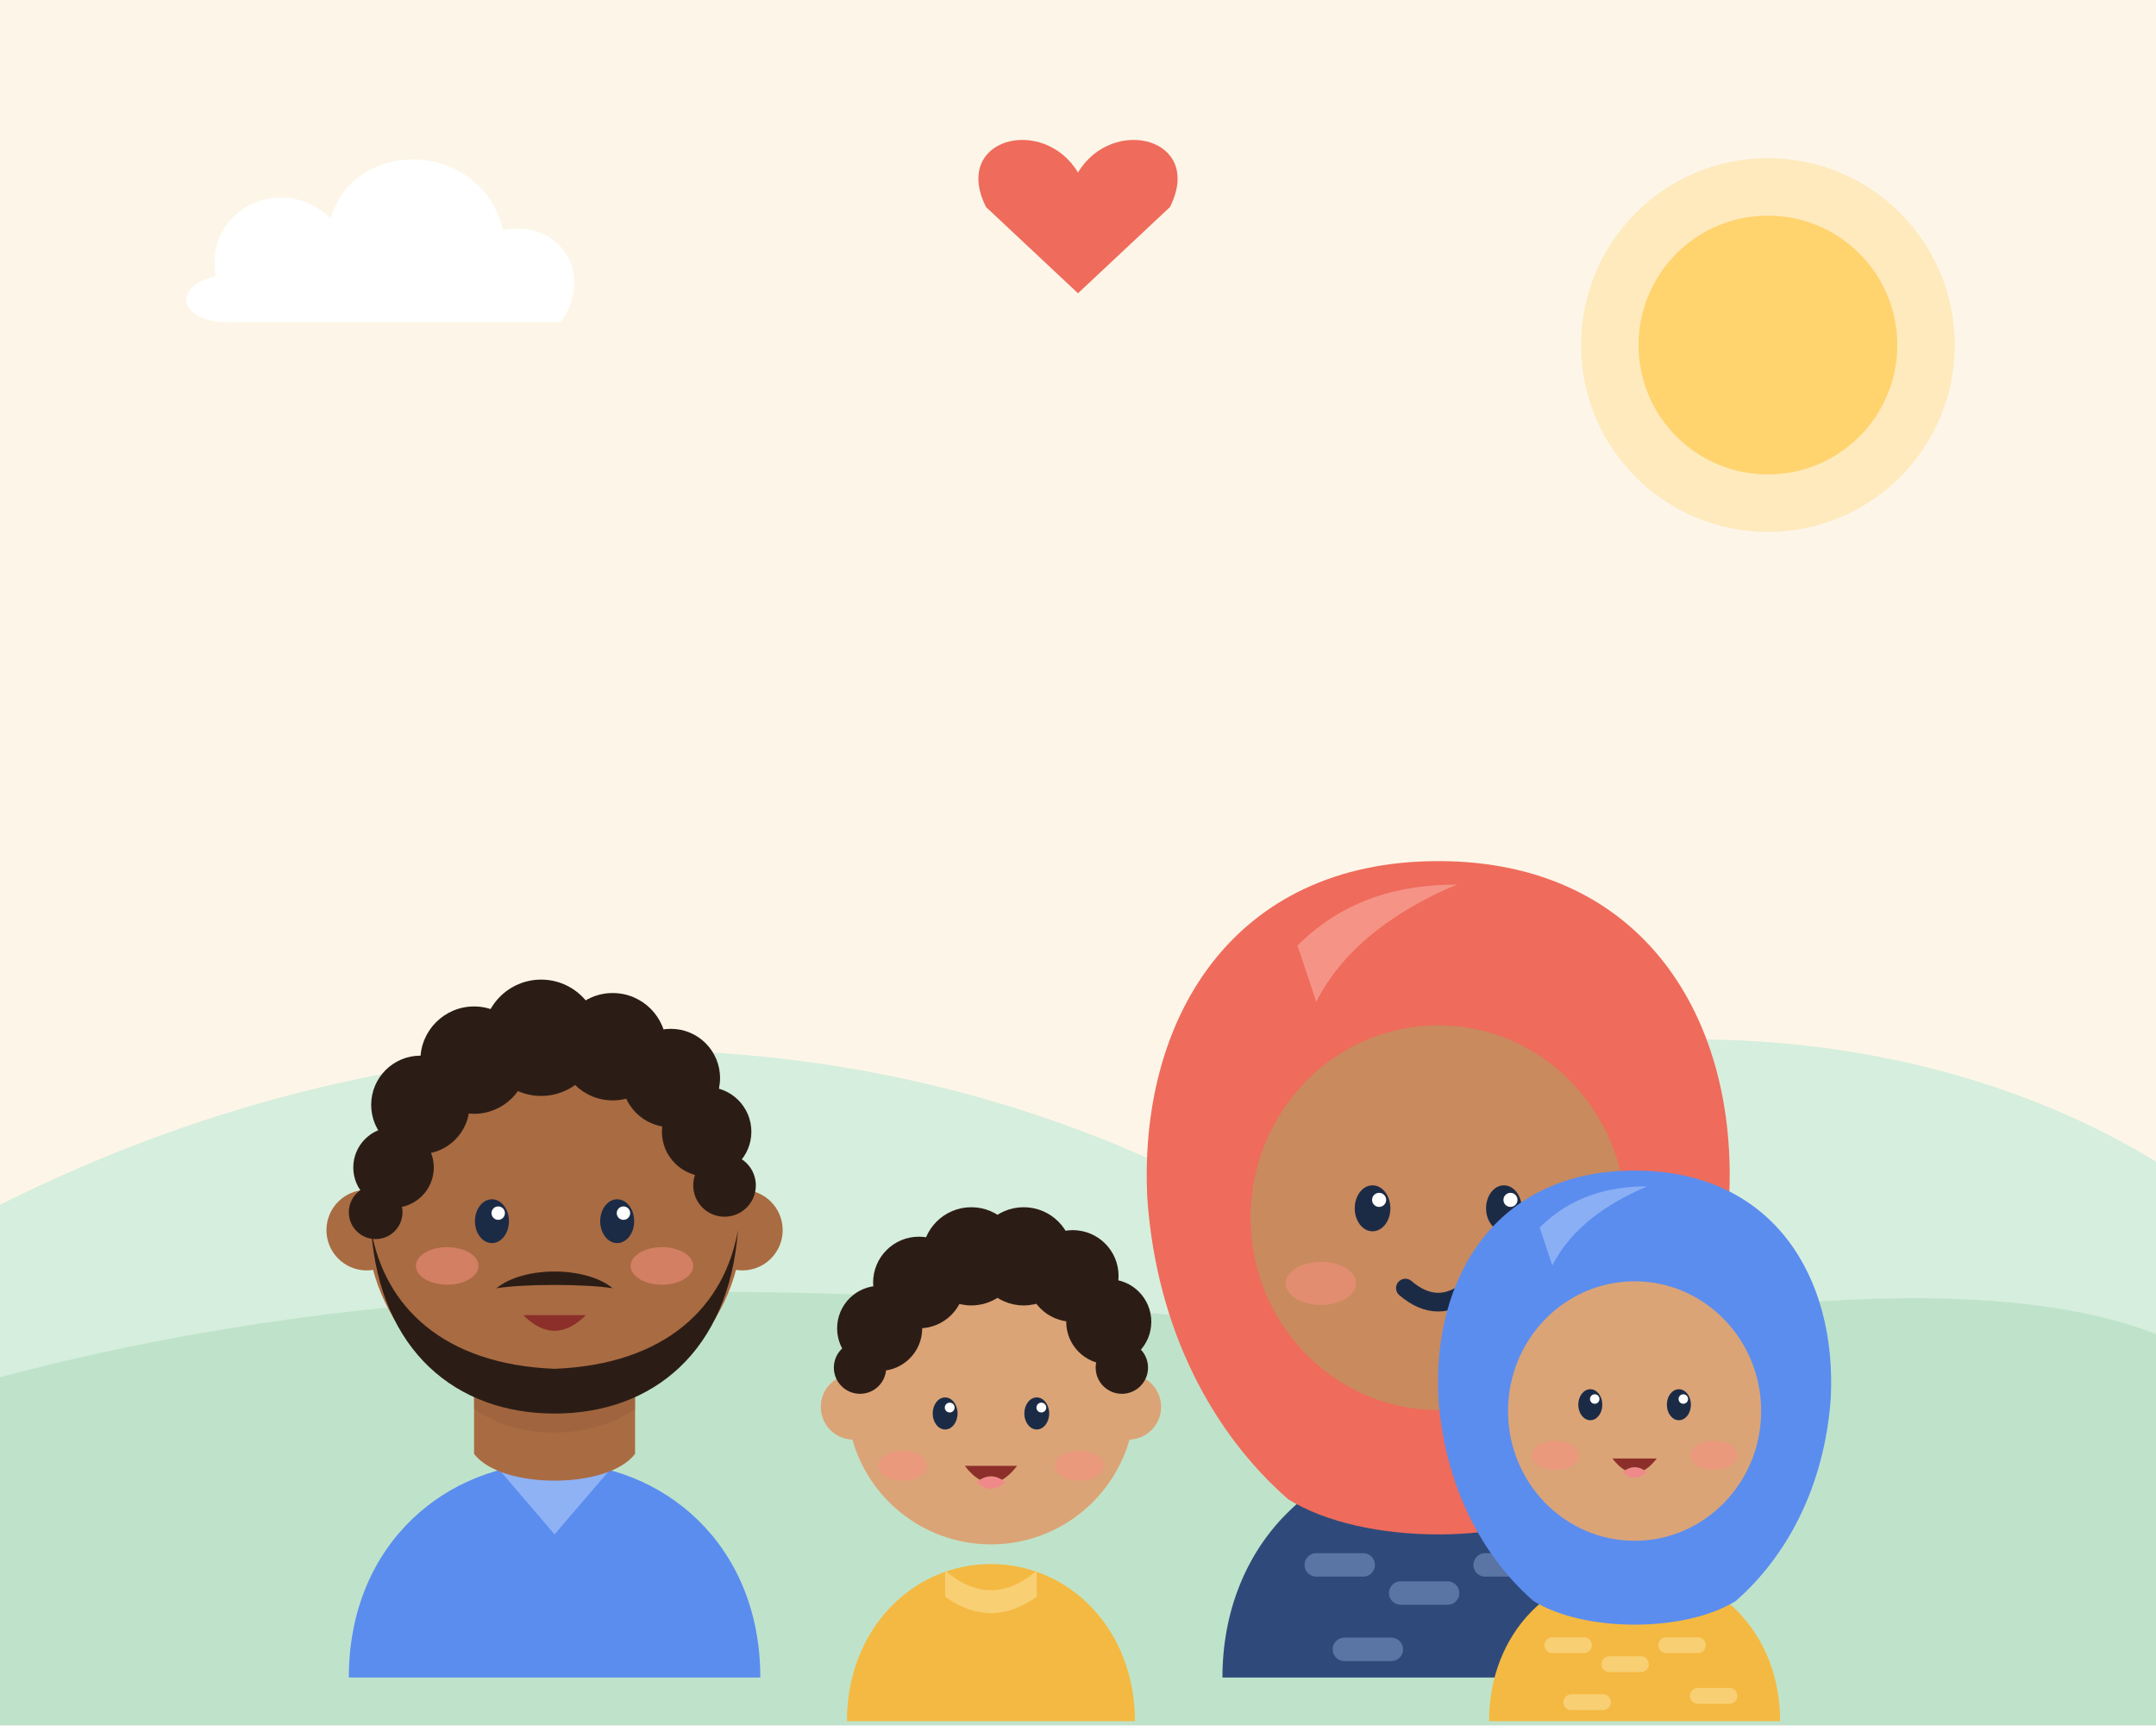
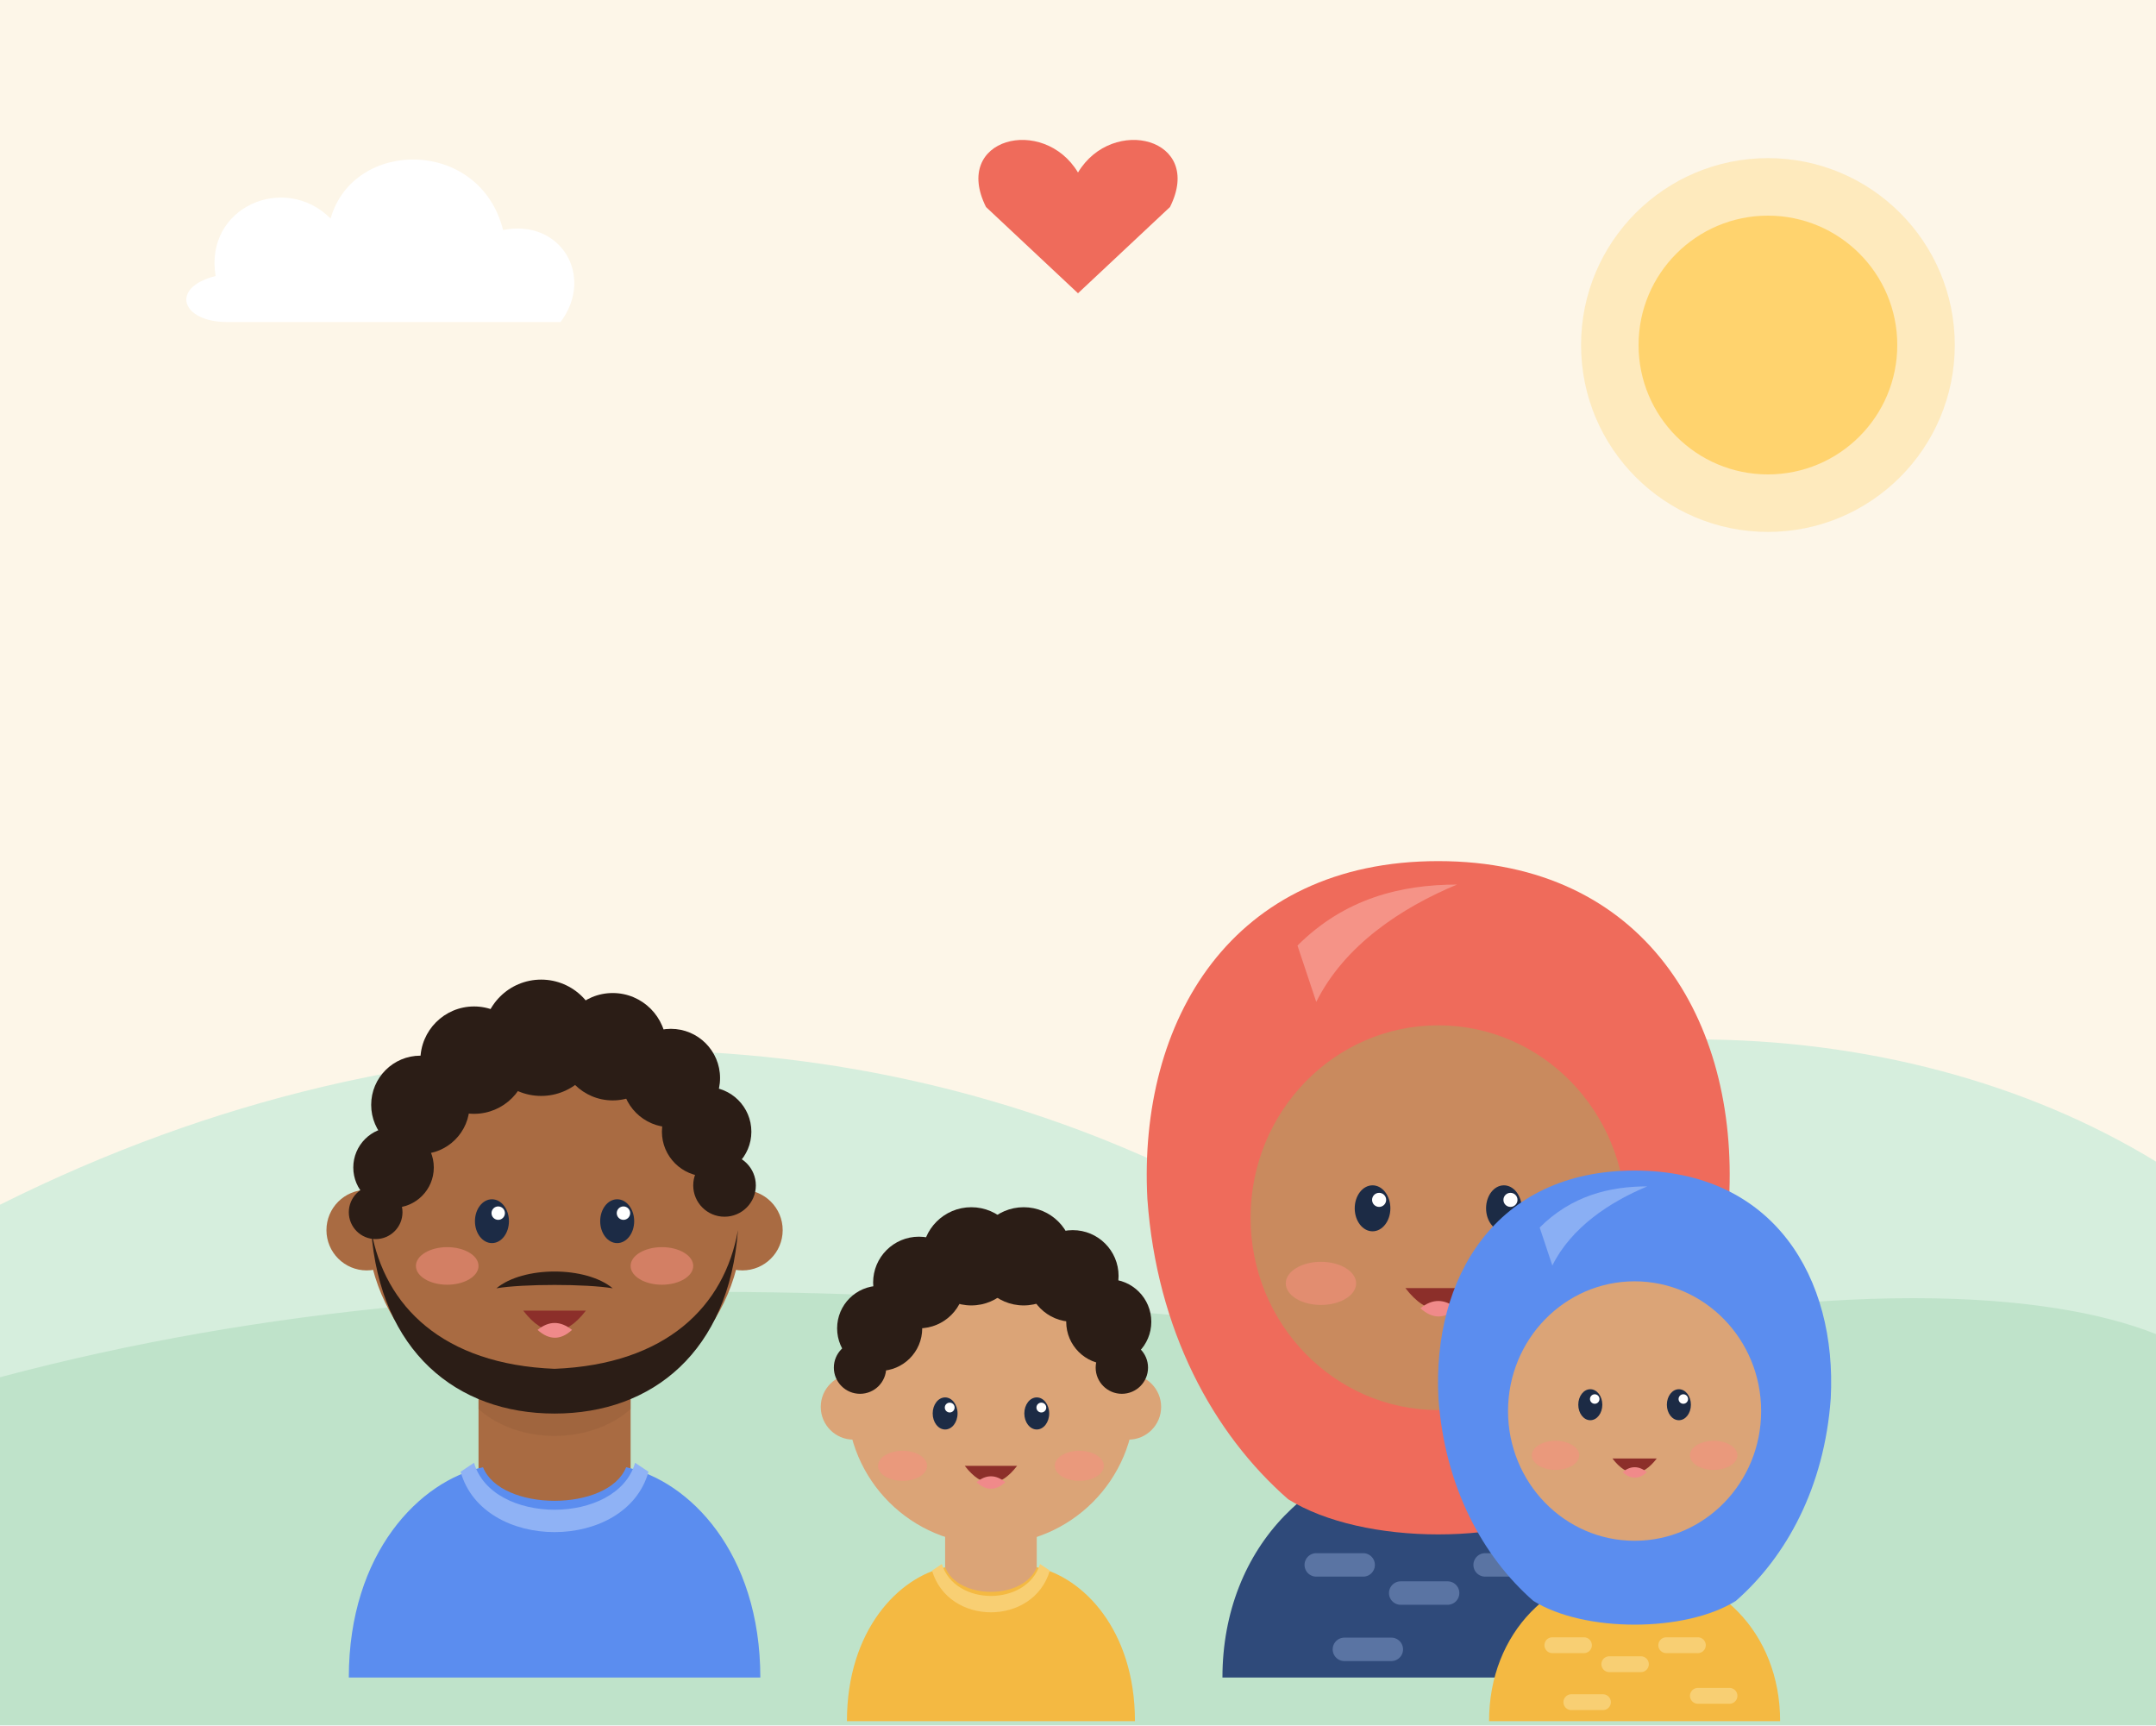
<svg xmlns="http://www.w3.org/2000/svg" viewBox="0 0 300 240" preserveAspectRatio="xMidYMid slice">
  <rect width="100%" height="100%" fill="#fdf6e8" />
  <g transform="translate(246.0 48.0)">
    <circle r="26" opacity=".35" fill="#ffd36e" />
  </g>
  <g transform="translate(246.0 48.0)">
    <circle r="18" fill="#ffd36e" />
  </g>
  <g transform="translate(30.0 38.4)">
    <path transform="scale(0.8)" d="M0 0 C -2 -12 12 -18 20 -10 C 24 -24 46 -24 50 -8 C 60 -10 66 0 60 8 L 2 8 C -6 8 -8 2 0 0 Z" fill="#ffffff" />
  </g>
  <path d="M0 167.6 C 60.0 137.6 120.0 141.6 165.0 163.6 C 210.0 137.6 264.0 139.6 300.0 161.6 V 999 H 0 Z" fill="#d6eedd" />
  <path d="M0 191.6 C 75.0 171.6 150.0 181.6 210.0 187.6 C 255.0 177.6 285.0 179.6 300.0 185.6 V 999 H 0 Z" fill="#bfe3ca" />
  <g transform="translate(21.0 92.2) scale(0.759) translate(-8.0 22.0) scale(0.820)">
-     <path d="M54 200 C 54 170 76 152 100 152 C 124 152 146 170 146 200 Z" fill="#5b8def" />
-   </g>
-   <g transform="translate(21.0 92.2) scale(0.759) translate(-8.0 22.0) scale(0.820)">
-     <path d="M88 154 L 100 168 L 112 154 Z" fill="#8fb2f5" />
-   </g>
-   <g transform="translate(21.0 92.2) scale(0.759) translate(-8.0 22.0) scale(0.820)">
-     <path d="M82 124 H 118 V 150 C 112 158 88 158 82 150 Z" fill="#a96b42" />
-   </g>
-   <g transform="translate(21.0 92.2) scale(0.759) translate(-8.0 22.0) scale(0.820)">
-     <path d="M82 134 C 92 142 108 142 118 134 V 140 C 108 147 92 147 82 140 Z" opacity=".35" fill="#8f5a37" />
+     <path d="M83 122 H 117 V 166 H 83 Z" fill="#a96b42" />
+   </g>
+   <g transform="translate(21.0 92.2) scale(0.759) translate(-8.0 22.0) scale(0.820)">
+     <path d="M83 132 C 92 141 108 141 117 132 V 140 C 108 148 92 148 83 140 Z" opacity=".35" fill="#8f5a37" />
+   </g>
+   <g transform="translate(21.0 92.2) scale(0.759) translate(-8.0 22.0) scale(0.820)">
+     <path d="M54 200 C 54 172 70 156 84 153 C 88 163 112 163 116 153 C 130 156 146 172 146 200 Z" fill="#5b8def" />
+   </g>
+   <g transform="translate(21.0 92.2) scale(0.759) translate(-8.0 22.0) scale(0.820)">
+     <path d="M82 152 C 86 166 114 166 118 152 L 121 154 C 116 172 84 172 79 154 Z" fill="#8fb2f5" />
  </g>
  <g transform="translate(21.0 92.2) scale(0.759) translate(-8.0 22.0) scale(0.820)">
    <circle cx="58" cy="100" r="9" fill="#a96b42" />
  </g>
  <g transform="translate(21.0 92.2) scale(0.759) translate(-8.0 22.0) scale(0.820)">
    <circle cx="142" cy="100" r="9" fill="#a96b42" />
  </g>
  <g transform="translate(21.0 92.2) scale(0.759) translate(-8.0 22.0) scale(0.820)">
    <circle cx="100" cy="98" r="42" fill="#a96b42" />
  </g>
  <g transform="translate(21.0 92.2) scale(0.759) translate(-8.0 22.0) scale(0.820)">
    <circle cx="64" cy="86" r="9" fill="#2b1d16" />
    <circle cx="70" cy="72" r="11" fill="#2b1d16" />
    <circle cx="82" cy="62" r="12" fill="#2b1d16" />
    <circle cx="97" cy="57" r="13" fill="#2b1d16" />
    <circle cx="113" cy="59" r="12" fill="#2b1d16" />
    <circle cx="126" cy="66" r="11" fill="#2b1d16" />
    <circle cx="134" cy="78" r="10" fill="#2b1d16" />
    <circle cx="138" cy="90" r="7" fill="#2b1d16" />
    <circle cx="60" cy="96" r="6" fill="#2b1d16" />
  </g>
  <g transform="translate(21.0 92.2) scale(0.759) translate(-8.0 22.0) scale(0.820)">
    <path d="M59 100 C 61 127 78 141 100 141 C 122 141 139 127 141 100 C 138 117 125 130 100 131 C 75 130 62 117 59 100 Z" fill="#2b1d16" />
  </g>
  <g transform="translate(21.0 92.2) scale(0.759) translate(-8.0 22.0) scale(0.820)">
    <path d="M87 113 C 93 108 107 108 113 113 C 107 112 93 112 87 113 Z" fill="#2b1d16" />
  </g>
  <g transform="translate(21.0 92.2) scale(0.759) translate(-8.0 22.0) scale(0.820)">
    <ellipse cx="86" cy="98" rx="3.8" ry="4.9" fill="#1c2b45" />
  </g>
  <g transform="translate(21.0 92.2) scale(0.759) translate(-8.0 22.0) scale(0.820)">
    <circle cx="87.4" cy="96.2" r="1.5" fill="#fff" />
  </g>
  <g transform="translate(21.0 92.2) scale(0.759) translate(-8.0 22.0) scale(0.820)">
    <ellipse cx="114" cy="98" rx="3.8" ry="4.9" fill="#1c2b45" />
  </g>
  <g transform="translate(21.0 92.2) scale(0.759) translate(-8.0 22.0) scale(0.820)">
    <circle cx="115.4" cy="96.2" r="1.5" fill="#fff" />
  </g>
  <g transform="translate(21.0 92.2) scale(0.759) translate(-8.0 22.0) scale(0.820)">
    <ellipse cx="76" cy="108" rx="7" ry="4.2" opacity=".55" fill="#f58f80" />
    <ellipse cx="124" cy="108" rx="7" ry="4.2" opacity=".55" fill="#f58f80" />
  </g>
  <g transform="translate(21.0 92.2) scale(0.759) translate(-8.0 22.0) scale(0.820)">
-     <path d="M93 119 q7 7 14 0 Z" fill="#8c2f2a" />
+     <path d="M93 118 q7 9.1 14 0 Z" fill="#8c2f2a" />
+   </g>
+   <g transform="translate(21.0 92.2) scale(0.759) translate(-8.0 22.0) scale(0.820)">
+     <path d="M96.2 122.3 q3.9 3.5 7.7 0 q-3.9 -3.1 -7.7 0 Z" fill="#f08a8a" />
  </g>
  <g transform="translate(21.0 92.2) scale(0.759) translate(150.0 14.0) scale(0.860)">
    <path d="M54 200 C 54 172 74 152 100 152 C 126 152 146 172 146 200 Z" fill="#2f4a7a" />
  </g>
  <g transform="translate(21.0 92.2) scale(0.759) translate(150.0 14.0) scale(0.860)">
    <path d="M74 176 h10 M92 182 h10 M110 176 h10 M120 192 h10 M80 194 h10" stroke="#5a74a3" stroke-width="5" stroke-linecap="round" fill="#5a74a3" />
  </g>
  <g transform="translate(21.0 92.2) scale(0.759) translate(150.0 14.0) scale(0.860)">
    <path d="M100 26 C 56 26 36 60 38 98 C 40 126 52 148 68 162 C 84 172 116 172 132 162 C 148 148 160 126 162 98 C 164 60 144 26 100 26 Z" fill="#ef6b5b" />
  </g>
  <g transform="translate(21.0 92.2) scale(0.759) translate(150.0 14.0) scale(0.860)">
    <path d="M70 44 C 80 34 92 31 104 31 C 92 36 80 44 74 56 Z" opacity=".9" fill="#f6988c" />
  </g>
  <g transform="translate(21.0 92.2) scale(0.759) translate(150.0 14.0) scale(0.860)">
    <ellipse cx="100" cy="102" rx="40" ry="41" fill="#c98a5e" />
  </g>
  <g transform="translate(21.0 92.2) scale(0.759) translate(150.0 14.0) scale(0.860)">
    <ellipse cx="86" cy="100" rx="3.8" ry="4.9" fill="#1c2b45" />
  </g>
  <g transform="translate(21.0 92.2) scale(0.759) translate(150.0 14.0) scale(0.860)">
    <circle cx="87.4" cy="98.2" r="1.5" fill="#fff" />
  </g>
  <g transform="translate(21.0 92.2) scale(0.759) translate(150.0 14.0) scale(0.860)">
    <ellipse cx="114" cy="100" rx="3.8" ry="4.9" fill="#1c2b45" />
  </g>
  <g transform="translate(21.0 92.2) scale(0.759) translate(150.0 14.0) scale(0.860)">
    <circle cx="115.4" cy="98.2" r="1.5" fill="#fff" />
  </g>
  <g transform="translate(21.0 92.2) scale(0.759) translate(150.0 14.0) scale(0.860)">
    <ellipse cx="75" cy="116" rx="7.5" ry="4.6" opacity=".55" fill="#f58f80" />
  </g>
  <g transform="translate(21.0 92.2) scale(0.759) translate(150.0 14.0) scale(0.860)">
    <ellipse cx="125" cy="116" rx="7.5" ry="4.6" opacity=".55" fill="#f58f80" />
  </g>
  <g transform="translate(21.0 92.2) scale(0.759) translate(150.0 14.0) scale(0.860)">
-     <path d="M93 117 q7 6.0 14 0" fill="none" stroke="#1c2b45" stroke-width="3.98" stroke-linecap="round" stroke-linejoin="round" />
-   </g>
-   <g transform="translate(21.0 92.2) scale(0.759) translate(94.0 74.0) scale(0.600)">
-     <path d="M56 200 C 56 172 76 152 100 152 C 124 152 144 172 144 200 Z" fill="#f4b942" />
-   </g>
-   <g transform="translate(21.0 92.2) scale(0.759) translate(94.0 74.0) scale(0.600)">
-     <path d="M86 154 q14 12 28 0 v8 q-14 10 -28 0 Z" fill="#f8cf73" />
+     <path d="M93 117 q7 9.1 14 0 Z" fill="#8c2f2a" />
+   </g>
+   <g transform="translate(21.0 92.2) scale(0.759) translate(150.0 14.0) scale(0.860)">
+     <path d="M96.2 121.3 q3.9 3.5 7.7 0 q-3.9 -3.1 -7.7 0 Z" fill="#f08a8a" />
+   </g>
+   <g transform="translate(21.0 92.2) scale(0.759) translate(94.0 74.0) scale(0.600)">
+     <path d="M86 128 H 114 V 166 H 86 Z" fill="#dba477" />
+   </g>
+   <g transform="translate(21.0 92.2) scale(0.759) translate(94.0 74.0) scale(0.600)">
+     <path d="M56 200 C 56 172 72 156 86 153 C 90 163 110 163 114 153 C 128 156 144 172 144 200 Z" fill="#f4b942" />
+   </g>
+   <g transform="translate(21.0 92.2) scale(0.759) translate(94.0 74.0) scale(0.600)">
+     <path d="M85 152 C 89 165 111 165 115 152 L 118 154 C 113 171 87 171 82 154 Z" fill="#f8cf73" />
  </g>
  <g transform="translate(21.0 92.2) scale(0.759) translate(94.0 74.0) scale(0.600)">
    <circle cx="58" cy="104" r="10" fill="#dba477" />
  </g>
  <g transform="translate(21.0 92.2) scale(0.759) translate(94.0 74.0) scale(0.600)">
    <circle cx="142" cy="104" r="10" fill="#dba477" />
  </g>
  <g transform="translate(21.0 92.2) scale(0.759) translate(94.0 74.0) scale(0.600)">
    <circle cx="100" cy="102" r="44" fill="#dba477" />
  </g>
  <g transform="translate(21.0 92.2) scale(0.759) translate(94.0 74.0) scale(0.600)">
    <circle cx="66" cy="80" r="13" fill="#2b1d16" />
    <circle cx="78" cy="66" r="14" fill="#2b1d16" />
    <circle cx="94" cy="58" r="15" fill="#2b1d16" />
    <circle cx="110" cy="58" r="15" fill="#2b1d16" />
    <circle cx="125" cy="64" r="14" fill="#2b1d16" />
    <circle cx="136" cy="78" r="13" fill="#2b1d16" />
    <circle cx="140" cy="92" r="8" fill="#2b1d16" />
    <circle cx="60" cy="92" r="8" fill="#2b1d16" />
  </g>
  <g transform="translate(21.0 92.2) scale(0.759) translate(94.0 74.0) scale(0.600)">
    <ellipse cx="86" cy="106" rx="3.8" ry="4.9" fill="#1c2b45" />
  </g>
  <g transform="translate(21.0 92.2) scale(0.759) translate(94.0 74.0) scale(0.600)">
    <circle cx="87.4" cy="104.2" r="1.5" fill="#fff" />
  </g>
  <g transform="translate(21.0 92.2) scale(0.759) translate(94.0 74.0) scale(0.600)">
    <ellipse cx="114" cy="106" rx="3.8" ry="4.9" fill="#1c2b45" />
  </g>
  <g transform="translate(21.0 92.2) scale(0.759) translate(94.0 74.0) scale(0.600)">
    <circle cx="115.4" cy="104.2" r="1.5" fill="#fff" />
  </g>
  <g transform="translate(21.0 92.2) scale(0.759) translate(94.0 74.0) scale(0.600)">
    <ellipse cx="73" cy="122" rx="7.5" ry="4.6" opacity=".55" fill="#f58f80" />
  </g>
  <g transform="translate(21.0 92.2) scale(0.759) translate(94.0 74.0) scale(0.600)">
    <ellipse cx="127" cy="122" rx="7.5" ry="4.6" opacity=".55" fill="#f58f80" />
  </g>
  <g transform="translate(21.0 92.2) scale(0.759) translate(94.0 74.0) scale(0.600)">
    <path d="M92 122 q8 10.4 16 0 Z" fill="#8c2f2a" />
  </g>
  <g transform="translate(21.0 92.2) scale(0.759) translate(94.0 74.0) scale(0.600)">
    <path d="M95.6 127.0 q4.4 4.0 8.8 0 q-4.4 -3.6 -8.8 0 Z" fill="#f08a8a" />
  </g>
  <g transform="translate(21.0 92.2) scale(0.759) translate(214.0 78.0) scale(0.580)">
    <path d="M54 200 C 54 172 74 152 100 152 C 126 152 146 172 146 200 Z" fill="#f4b942" />
  </g>
  <g transform="translate(21.0 92.2) scale(0.759) translate(214.0 78.0) scale(0.580)">
    <path d="M74 176 h10 M92 182 h10 M110 176 h10 M120 192 h10 M80 194 h10" stroke="#f8cf73" stroke-width="5" stroke-linecap="round" fill="#f8cf73" />
  </g>
  <g transform="translate(21.0 92.2) scale(0.759) translate(214.0 78.0) scale(0.580)">
    <path d="M100 26 C 56 26 36 60 38 98 C 40 126 52 148 68 162 C 84 172 116 172 132 162 C 148 148 160 126 162 98 C 164 60 144 26 100 26 Z" fill="#5b8def" />
  </g>
  <g transform="translate(21.0 92.2) scale(0.759) translate(214.0 78.0) scale(0.580)">
    <path d="M70 44 C 80 34 92 31 104 31 C 92 36 80 44 74 56 Z" opacity=".9" fill="#8fb2f5" />
  </g>
  <g transform="translate(21.0 92.2) scale(0.759) translate(214.0 78.0) scale(0.580)">
    <ellipse cx="100" cy="102" rx="40" ry="41" fill="#dba477" />
  </g>
  <g transform="translate(21.0 92.2) scale(0.759) translate(214.0 78.0) scale(0.580)">
    <ellipse cx="86" cy="100" rx="3.8" ry="4.9" fill="#1c2b45" />
  </g>
  <g transform="translate(21.0 92.2) scale(0.759) translate(214.0 78.0) scale(0.580)">
    <circle cx="87.4" cy="98.2" r="1.5" fill="#fff" />
  </g>
  <g transform="translate(21.0 92.2) scale(0.759) translate(214.0 78.0) scale(0.580)">
    <ellipse cx="114" cy="100" rx="3.8" ry="4.9" fill="#1c2b45" />
  </g>
  <g transform="translate(21.0 92.2) scale(0.759) translate(214.0 78.0) scale(0.580)">
    <circle cx="115.4" cy="98.2" r="1.5" fill="#fff" />
  </g>
  <g transform="translate(21.0 92.2) scale(0.759) translate(214.0 78.0) scale(0.580)">
    <ellipse cx="75" cy="116" rx="7.5" ry="4.6" opacity=".55" fill="#f58f80" />
  </g>
  <g transform="translate(21.0 92.2) scale(0.759) translate(214.0 78.0) scale(0.580)">
    <ellipse cx="125" cy="116" rx="7.5" ry="4.6" opacity=".55" fill="#f58f80" />
  </g>
  <g transform="translate(21.0 92.2) scale(0.759) translate(214.0 78.0) scale(0.580)">
    <path d="M93 117 q7 9.1 14 0 Z" fill="#8c2f2a" />
  </g>
  <g transform="translate(21.0 92.2) scale(0.759) translate(214.0 78.0) scale(0.580)">
    <path d="M96.2 121.3 q3.9 3.5 7.7 0 q-3.9 -3.1 -7.7 0 Z" fill="#f08a8a" />
  </g>
  <g transform="translate(150.0 28.8)">
    <path transform="scale(0.8)" d="M0 -6 c -6 -10 -22 -6 -16 6 l 16 15 l 16 -15 c 6 -12 -10 -16 -16 -6 z" fill="#ef6b5b" />
  </g>
</svg>
